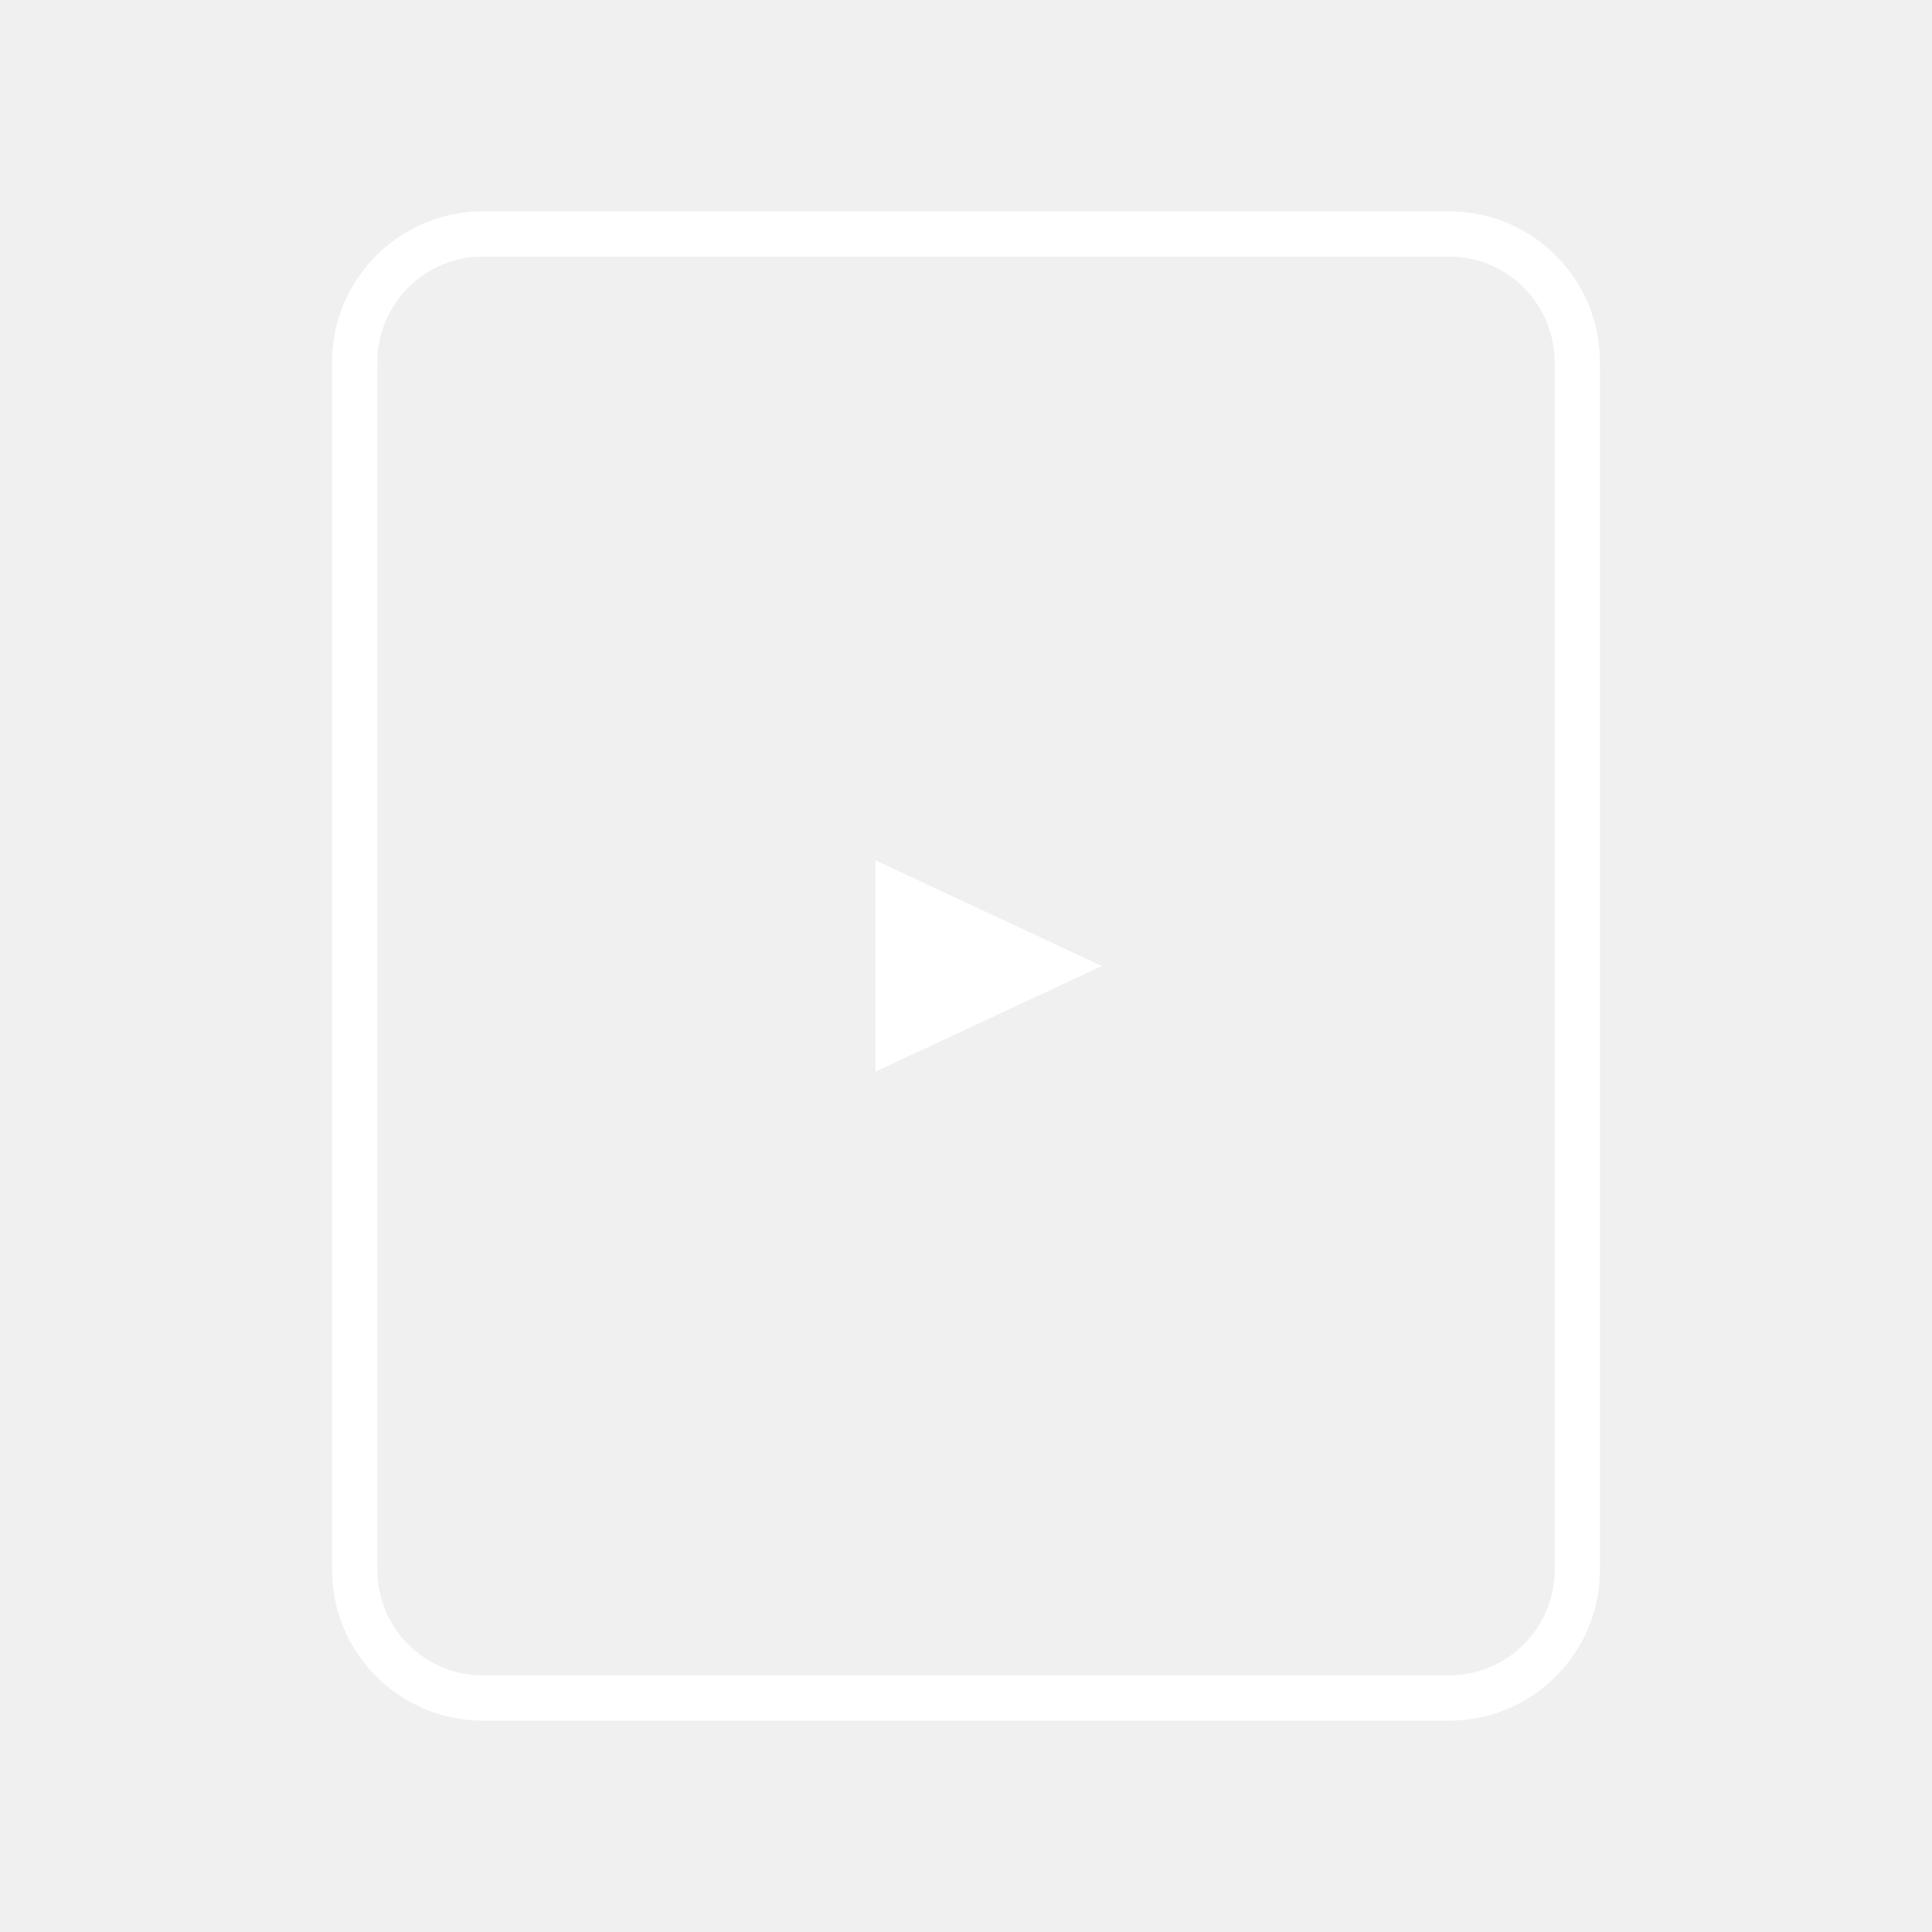
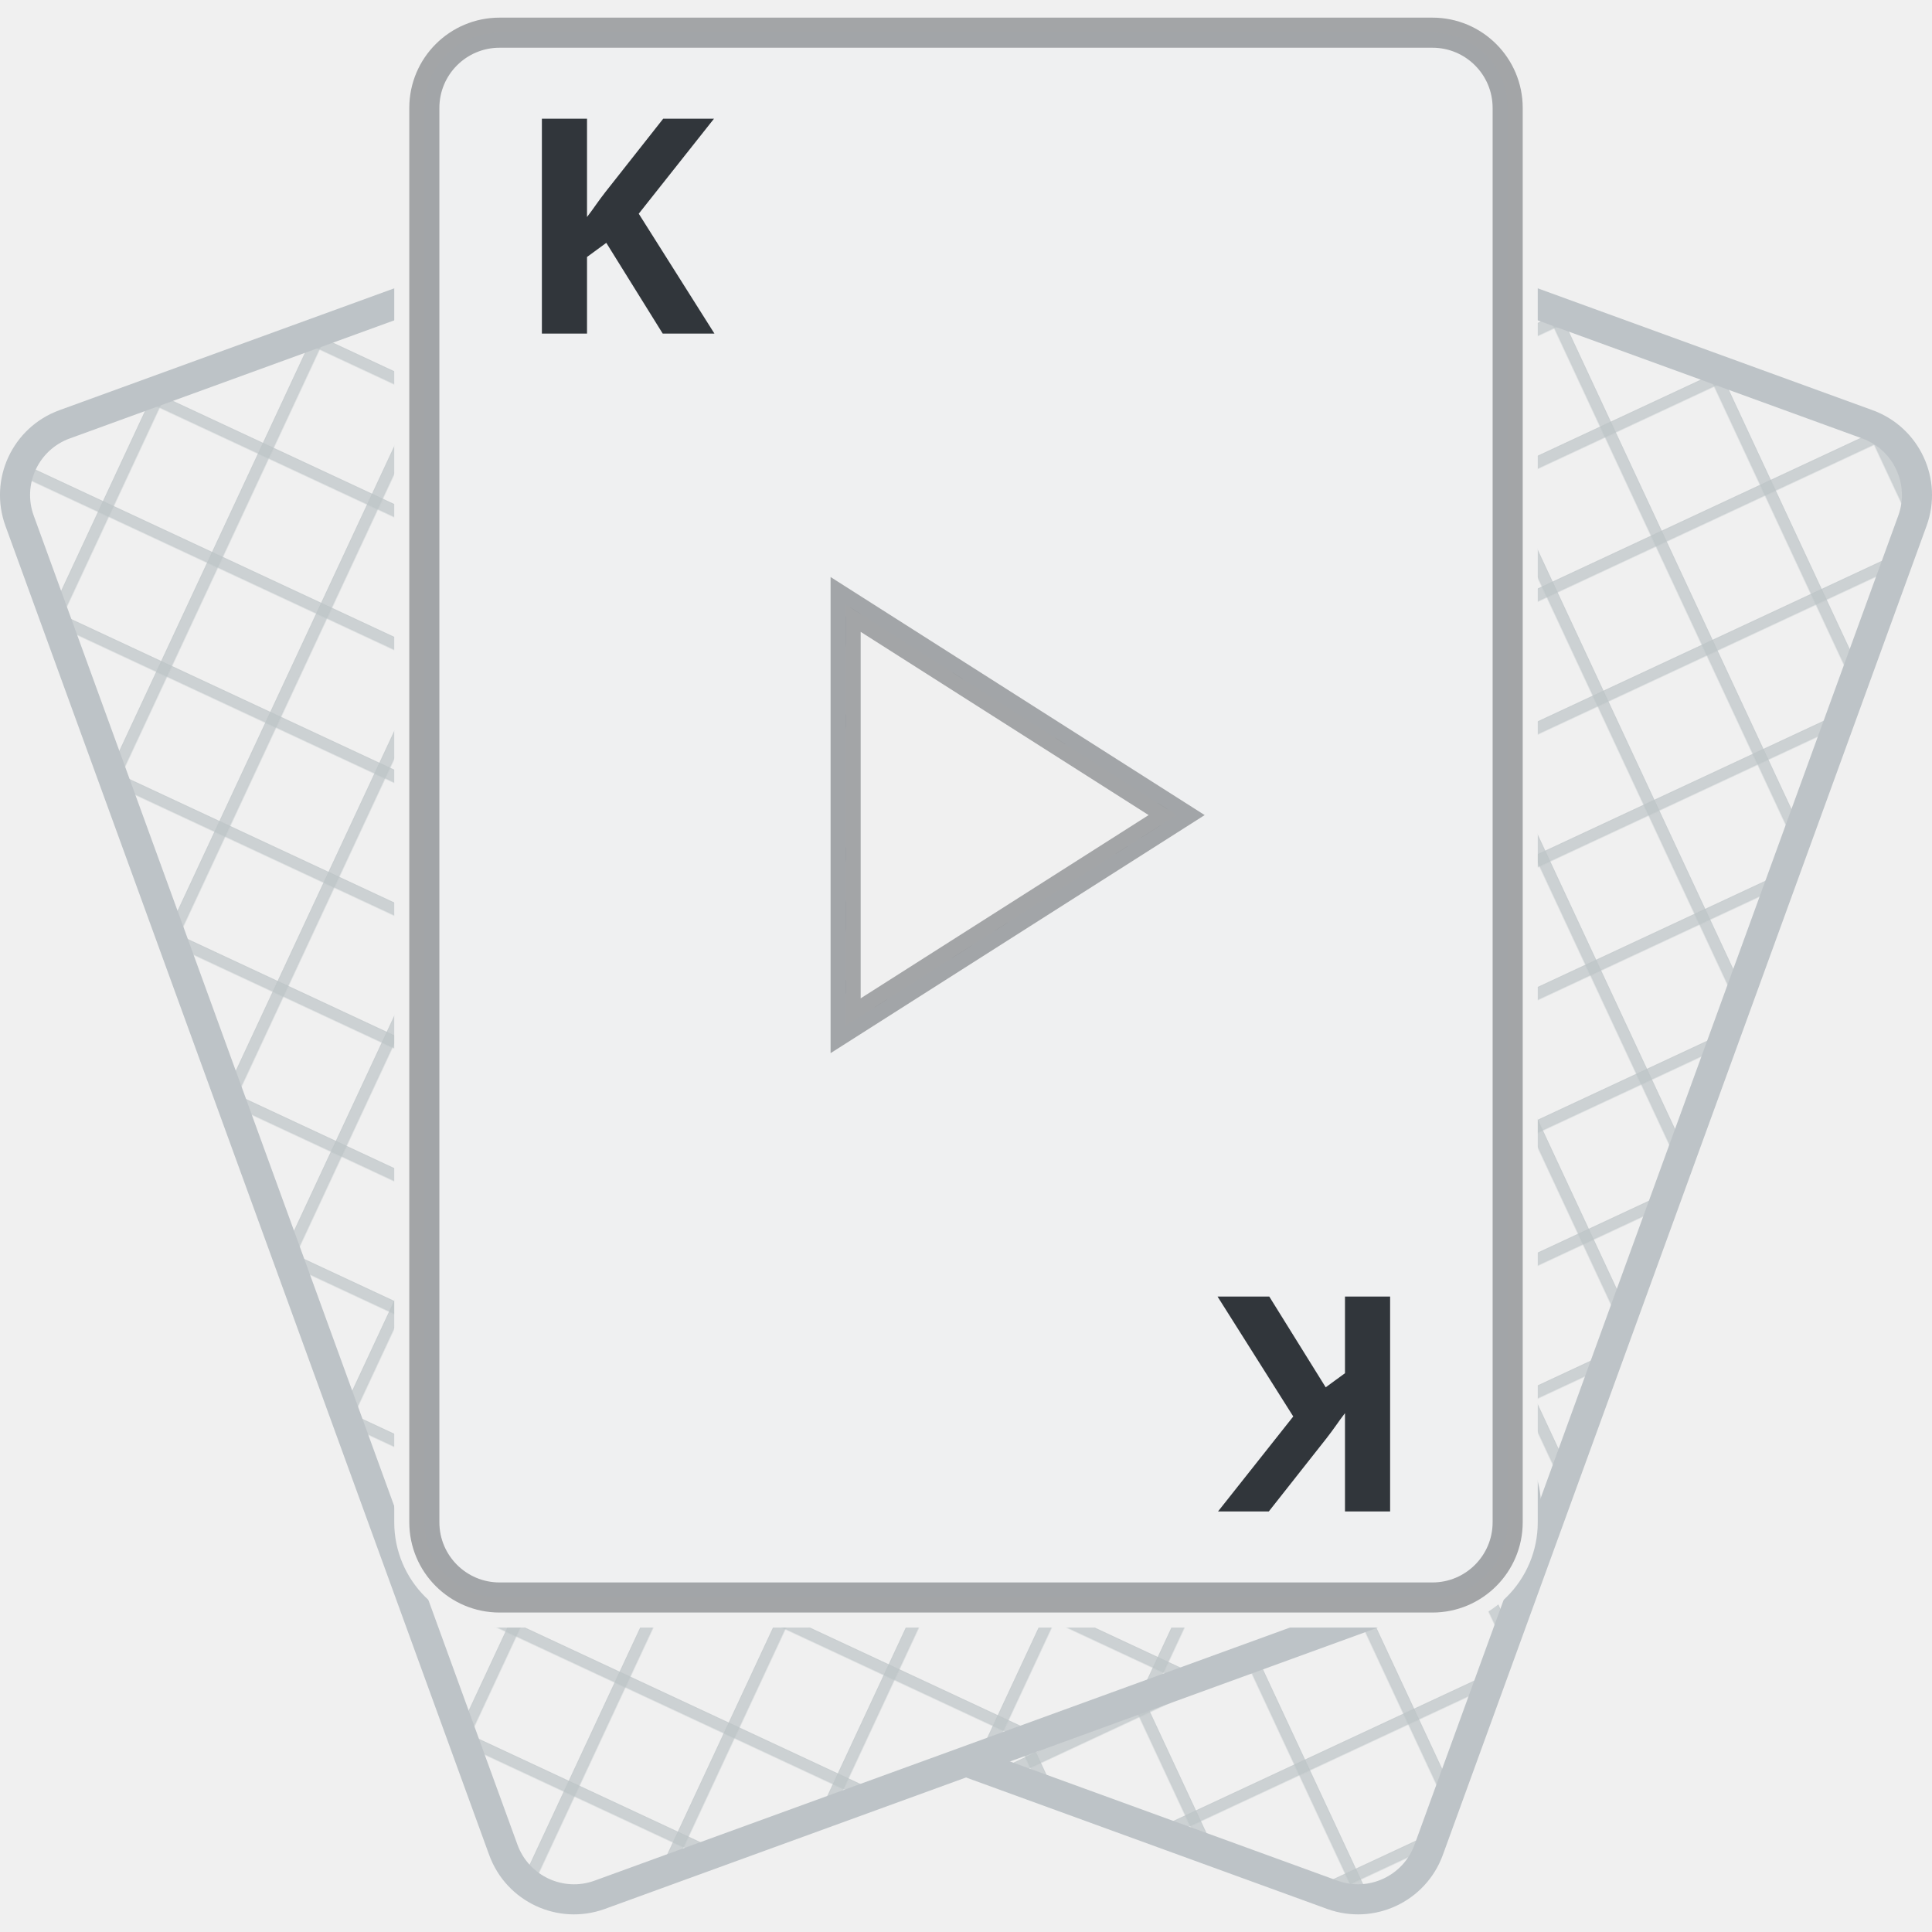
- <svg xmlns="http://www.w3.org/2000/svg" viewBox="0 0 256 256" width="256" height="256" role="img" aria-label="Kartend icon outline">
-   <defs>
-     <mask id="strokeMask" maskUnits="userSpaceOnUse">
-       <rect x="44" y="28" width="168" height="200" rx="20" ry="20" fill="white" />
-       <polygon points="128,64 176,128 128,192 80,128" fill="black" />
-       <polygon points="96,64 112,80 96,96 80,80" fill="black" />
-       <polygon points="160,160 176,176 160,192 144,176" fill="black" />
+ <svg xmlns="http://www.w3.org/2000/svg" width="512" height="512" viewBox="0 0 64.202 63.03" version="1.1" id="svg6">
+   <defs id="defs2">
+     <pattern id="crosshatch" width="4" height="4" patternUnits="userSpaceOnUse" patternTransform="rotate(45)">
+       <line x1="0" y1="0" x2="0" y2="4" stroke="#bdc3c7" stroke-width="0.8" stroke-opacity="0.7" />
+       <line x1="0" y1="0" x2="4" y2="0" stroke="#bdc3c7" stroke-width="0.8" stroke-opacity="0.7" />
+     </pattern>
+     <mask id="overlap-mask">
+       <rect x="-200" y="-200" width="500" height="500" fill="white" />
+       <g transform="rotate(-20,-118.6038,73.54154)">
+         <rect x="0" y="0" width="36" height="52" rx="2.5" ry="2.5" fill="black" />
+       </g>
+     </mask>
+     <mask id="cutout-mask">
+       <rect x="-200" y="-200" width="500" height="500" fill="white" />
+       <path d="M 14,33 L 25,26 L 14,19 Z" fill="black" transform="translate(-18,-50)" />
+       <path d="M 2.5,0 H 33.5 A 2.5,2.5 0 0 1 36,2.5 V 49.5 A 2.5,2.5 0 0 1 33.5,52 H 2.5 A 2.5,2.5 0 0 1 0,49.5 V 2.5 A 2.5,2.5 0 0 1 2.5,0 Z" stroke="black" stroke-width="2" fill="none" transform="translate(-18,-50)" />
    </mask>
  </defs>
-   <rect x="44" y="28" width="168" height="200" rx="20" ry="20" fill="none" stroke="white" stroke-width="12" mask="url(#strokeMask)" />
-   <polygon points="116,114 116,142 146,128" fill="white" />
+   <g transform="translate(32.10106,50.5)" id="g6">
+     <g id="background-cards" mask="url(#cutout-mask)">
+       <g id="bottom-card-wrapper" mask="url(#overlap-mask)">
+         <g transform="rotate(20,136.6038,-28.54154)" id="g3">
+           <rect x="0" y="0" width="36" height="52" rx="2.5" ry="2.5" fill="url(#crosshatch)" stroke="#bdc3c7" stroke-width="1" id="rect3" />
+         </g>
+       </g>
+       <g transform="rotate(-20,-118.6038,73.54154)" id="g2">
+         <rect x="0" y="0" width="36" height="52" rx="2.5" ry="2.5" fill="url(#crosshatch)" stroke="#bdc3c7" stroke-width="1" id="rect2" />
+       </g>
+     </g>
+     <g transform="translate(-18,-50)" id="g5">
+       <path id="card-with-hole" fill="#eff0f1" stroke="#31363b" stroke-width="1" stroke-opacity="0.4" fill-rule="evenodd" d="M 2.5,0 H 33.5 A 2.5,2.5 0 0 1 36,2.5 V 49.5 A 2.5,2.5 0 0 1 33.5,52 H 2.5 A 2.5,2.5 0 0 1 0,49.5 V 2.5 A 2.5,2.5 0 0 1 2.5,0 Z M 14,33 L 25,26 L 14,19 Z" />
+       <text x="3" y="10" fill="#31363b" font-family="sans-serif" font-weight="bold" font-size="10px" id="text4">K</text>
+       <text x="33" y="42" transform="rotate(180,33,42)" fill="#31363b" font-family="sans-serif" font-weight="bold" font-size="10px" id="text5">K</text>
+     </g>
+   </g>
</svg>
